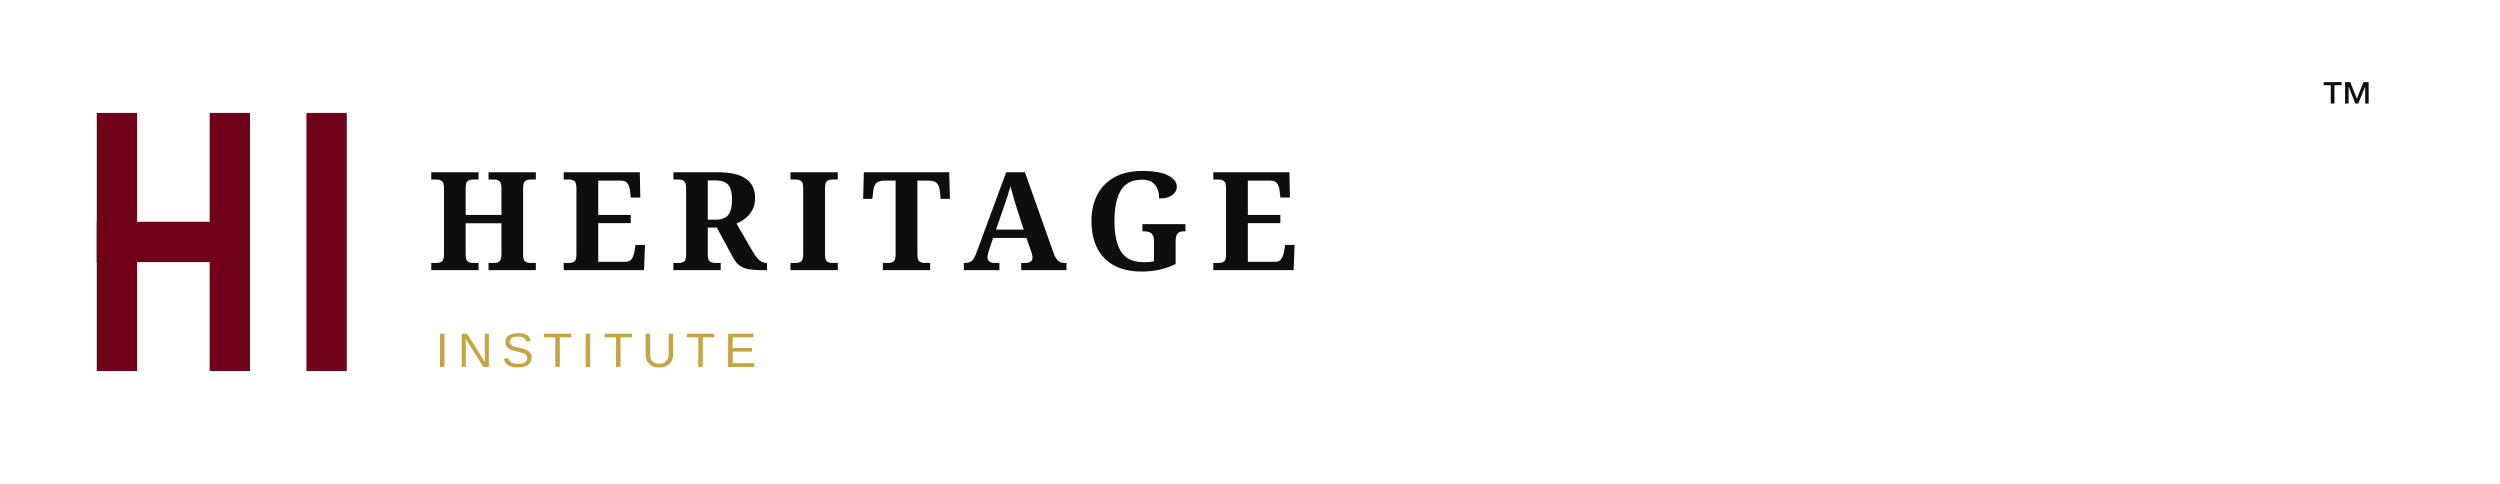
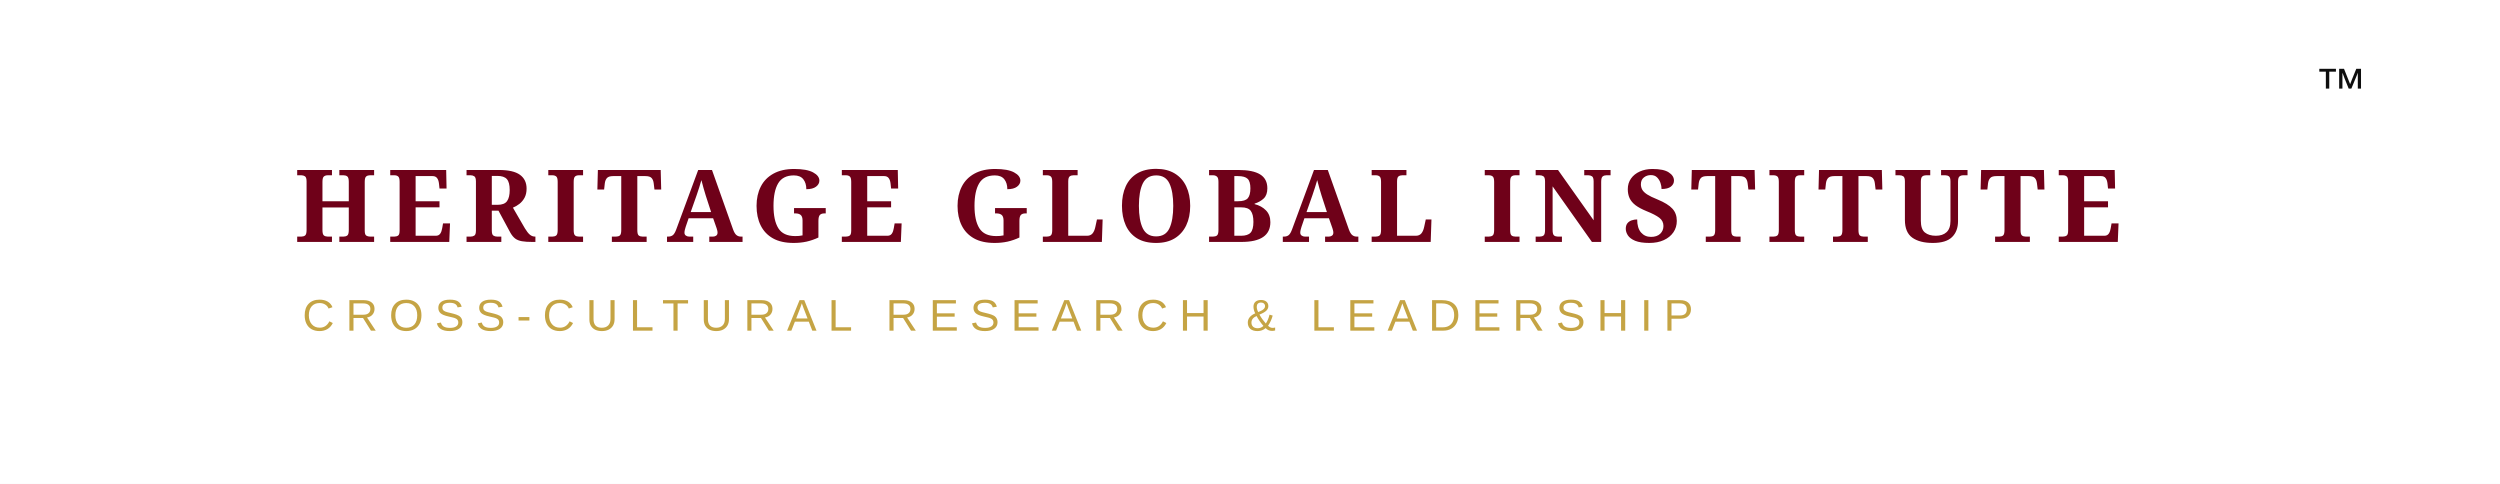
- <svg xmlns="http://www.w3.org/2000/svg" viewBox="0 0 620 120" role="img" aria-labelledby="title desc">
-   <rect width="620" height="120" fill="#FFFFFF" />
-   <g fill="#6F0119">
-     <rect x="24" y="28" width="10" height="64" />
-     <rect x="52" y="28" width="10" height="64" />
-     <rect x="24" y="55" width="38" height="10" />
-     <rect x="76" y="28" width="10" height="64" />
+ <svg xmlns="http://www.w3.org/2000/svg" width="620" height="120">
+   <g class="layer">
+     <rect width="620" height="120" fill="#FFFFFF" id="svg_1" />
+     <text x="84" y="60" font-family="Cinzel, Georgia, serif" font-size="25" font-weight="700" letter-spacing="2.6" fill="#6f0119" id="svg_7" transform="matrix(1 0 0 1 -11 0)">HERITAGE GLOBAL INSTITUTE</text>
+     <text x="86" y="82" font-family="Jost, Arial, sans-serif" font-size="11" font-weight="300" letter-spacing="2.8" fill="#C5A444" id="svg_8" transform="matrix(1 0 0 1 -11 0)">CROSS-CULTURAL RESEARCH &amp; LEADERSHIP</text>
+     <text x="596" y="26" font-family="Arial, sans-serif" font-size="13" fill="#0E0E0E" id="svg_9" transform="matrix(1 0 0 1 -22 0)">™</text>
  </g>
-   <text x="106" y="67" font-family="Cinzel, Georgia, serif" font-size="34" font-weight="700" letter-spacing="5" fill="#0E0E0E">HERITAGE</text>
-   <text x="108" y="91" font-family="Jost, Arial, sans-serif" font-size="12" font-weight="300" letter-spacing="2.2" fill="#C5A444">INSTITUTE</text>
-   <text x="575" y="30" font-family="Arial, sans-serif" font-size="14" fill="#0E0E0E">™</text>
</svg>
